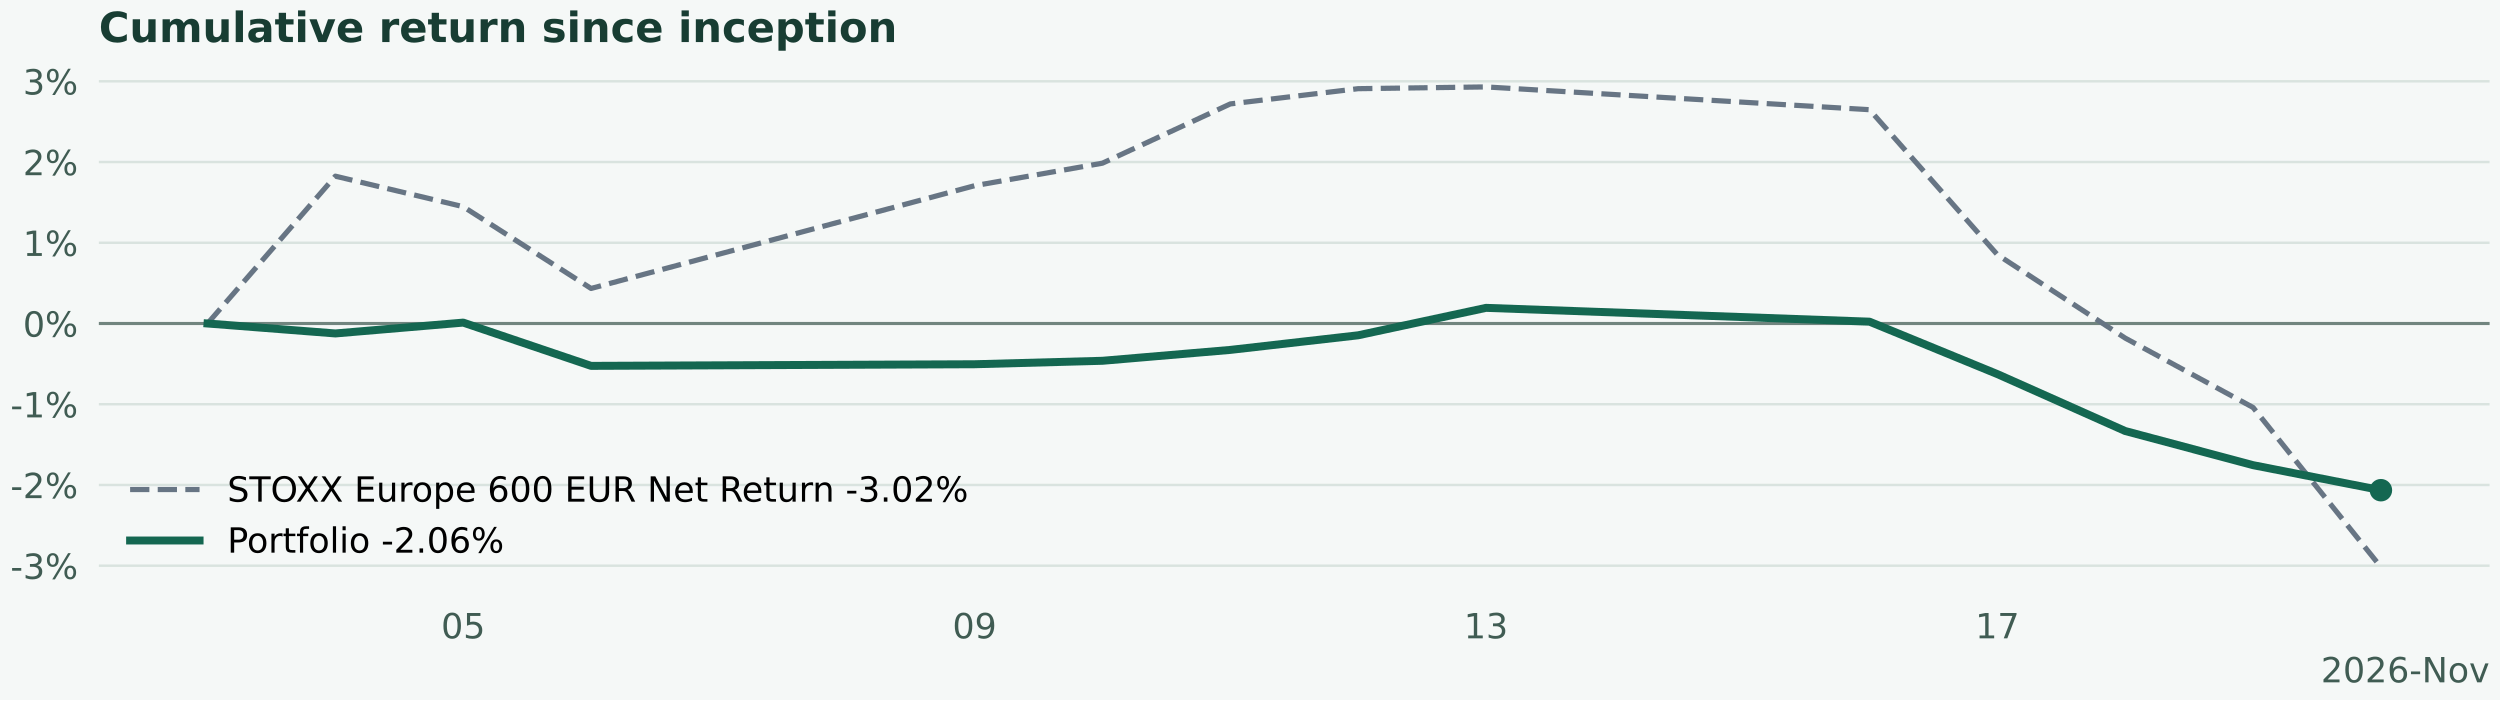
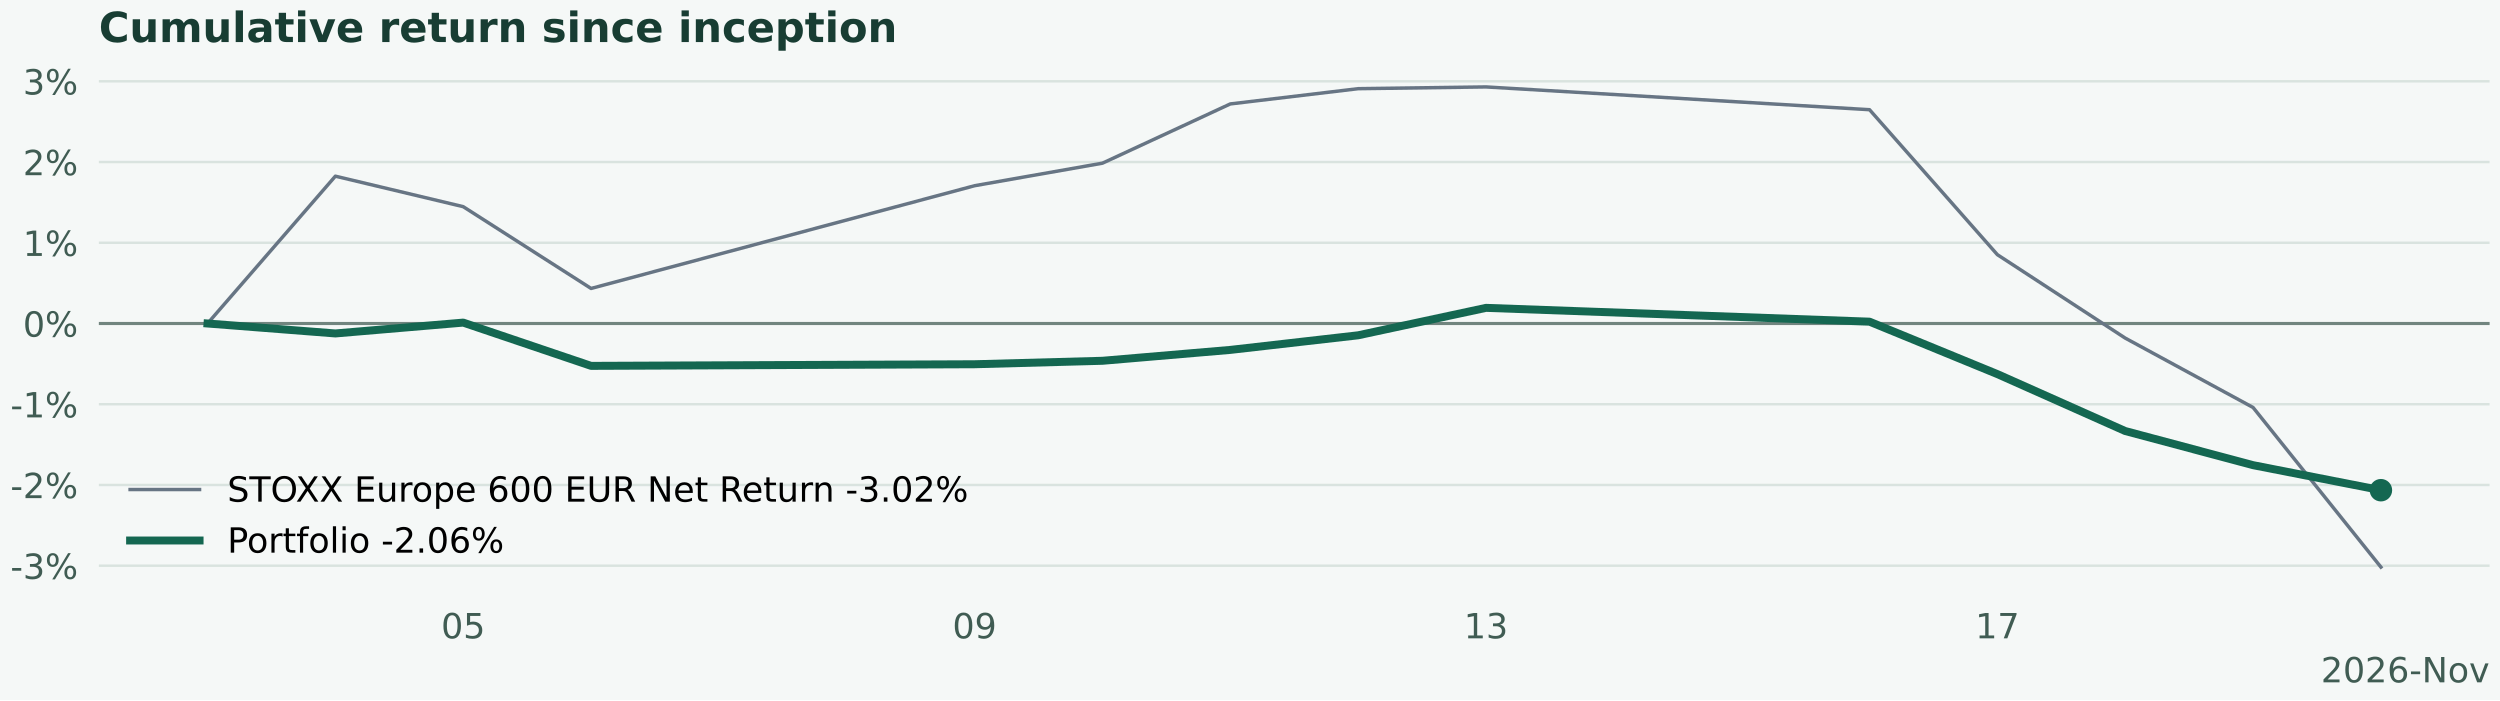
<svg xmlns="http://www.w3.org/2000/svg" xmlns:xlink="http://www.w3.org/1999/xlink" width="720pt" height="201.6pt" viewBox="0 0 720 201.6" version="1.1">
  <defs>
    <style type="text/css">*{stroke-linejoin: round; stroke-linecap: butt}</style>
  </defs>
  <g id="figure_1">
    <g id="patch_1">
      <path d="M 0 201.6  L 720 201.6  L 720 0  L 0 0  z " style="fill: #f5f8f7" />
    </g>
    <g id="axes_1">
      <g id="patch_2">
        <path d="M 28.472 170.244  L 717 170.244  L 717 18.118  L 28.472 18.118  z " style="fill: #f5f8f7" />
      </g>
      <g id="matplotlib.axis_1">
        <g id="xtick_1">
          <g id="line2d_1" />
          <g id="text_1">
            <text style="font-size: 10px; font-family: 'DejaVu Sans'; text-anchor: middle; fill: #405c53" x="133.408" y="183.842" transform="rotate(-0 133.4081 183.8419)">05</text>
          </g>
        </g>
        <g id="xtick_2">
          <g id="line2d_2" />
          <g id="text_2">
            <text style="font-size: 10px; font-family: 'DejaVu Sans'; text-anchor: middle; fill: #405c53" x="280.687" y="183.842" transform="rotate(-0 280.6868 183.8419)">09</text>
          </g>
        </g>
        <g id="xtick_3">
          <g id="line2d_3" />
          <g id="text_3">
            <text style="font-size: 10px; font-family: 'DejaVu Sans'; text-anchor: middle; fill: #405c53" x="427.965" y="183.842" transform="rotate(-0 427.9654 183.8419)">13</text>
          </g>
        </g>
        <g id="xtick_4">
          <g id="line2d_4" />
          <g id="text_4">
            <text style="font-size: 10px; font-family: 'DejaVu Sans'; text-anchor: middle; fill: #405c53" x="575.244" y="183.842" transform="rotate(-0 575.2441 183.8419)">17</text>
          </g>
        </g>
        <g id="text_5">
          <text style="font-size: 10px; font-family: 'DejaVu Sans'; text-anchor: end; fill: #405c53" x="717" y="196.52" transform="rotate(-0 716.9998 196.5201)">2026-Nov</text>
        </g>
      </g>
      <g id="matplotlib.axis_2">
        <g id="ytick_1">
          <g id="line2d_5">
            <path d="M 28.472 162.924  L 717 162.924  " clip-path="url(#p1dea03461d)" style="fill: none; stroke: #d9e3df; stroke-width: 0.7; stroke-linecap: square" />
          </g>
          <g id="line2d_6" />
          <g id="text_6">
            <text style="font-size: 10px; font-family: 'DejaVu Sans'; text-anchor: end; fill: #405c53" x="22.472" y="166.723" transform="rotate(-0 22.47211 166.7232)">-3%</text>
          </g>
        </g>
        <g id="ytick_2">
          <g id="line2d_7">
            <path d="M 28.472 139.672  L 717 139.672  " clip-path="url(#p1dea03461d)" style="fill: none; stroke: #d9e3df; stroke-width: 0.7; stroke-linecap: square" />
          </g>
          <g id="line2d_8" />
          <g id="text_7">
            <text style="font-size: 10px; font-family: 'DejaVu Sans'; text-anchor: end; fill: #405c53" x="22.472" y="143.471" transform="rotate(-0 22.47211 143.471)">-2%</text>
          </g>
        </g>
        <g id="ytick_3">
          <g id="line2d_9">
            <path d="M 28.472 116.42  L 717 116.42  " clip-path="url(#p1dea03461d)" style="fill: none; stroke: #d9e3df; stroke-width: 0.7; stroke-linecap: square" />
          </g>
          <g id="line2d_10" />
          <g id="text_8">
            <text style="font-size: 10px; font-family: 'DejaVu Sans'; text-anchor: end; fill: #405c53" x="22.472" y="120.219" transform="rotate(-0 22.47211 120.2188)">-1%</text>
          </g>
        </g>
        <g id="ytick_4">
          <g id="line2d_11">
            <path d="M 28.472 93.167  L 717 93.167  " clip-path="url(#p1dea03461d)" style="fill: none; stroke: #d9e3df; stroke-width: 0.7; stroke-linecap: square" />
          </g>
          <g id="line2d_12" />
          <g id="text_9">
            <text style="font-size: 10px; font-family: 'DejaVu Sans'; text-anchor: end; fill: #405c53" x="22.472" y="96.967" transform="rotate(-0 22.47211 96.96659)">0%</text>
          </g>
        </g>
        <g id="ytick_5">
          <g id="line2d_13">
            <path d="M 28.472 69.915  L 717 69.915  " clip-path="url(#p1dea03461d)" style="fill: none; stroke: #d9e3df; stroke-width: 0.7; stroke-linecap: square" />
          </g>
          <g id="line2d_14" />
          <g id="text_10">
            <text style="font-size: 10px; font-family: 'DejaVu Sans'; text-anchor: end; fill: #405c53" x="22.472" y="73.714" transform="rotate(-0 22.47211 73.71438)">1%</text>
          </g>
        </g>
        <g id="ytick_6">
          <g id="line2d_15">
            <path d="M 28.472 46.663  L 717 46.663  " clip-path="url(#p1dea03461d)" style="fill: none; stroke: #d9e3df; stroke-width: 0.7; stroke-linecap: square" />
          </g>
          <g id="line2d_16" />
          <g id="text_11">
            <text style="font-size: 10px; font-family: 'DejaVu Sans'; text-anchor: end; fill: #405c53" x="22.472" y="50.462" transform="rotate(-0 22.47211 50.46216)">2%</text>
          </g>
        </g>
        <g id="ytick_7">
          <g id="line2d_17">
            <path d="M 28.472 23.411  L 717 23.411  " clip-path="url(#p1dea03461d)" style="fill: none; stroke: #d9e3df; stroke-width: 0.7; stroke-linecap: square" />
          </g>
          <g id="line2d_18" />
          <g id="text_12">
            <text style="font-size: 10px; font-family: 'DejaVu Sans'; text-anchor: end; fill: #405c53" x="22.472" y="27.21" transform="rotate(-0 22.47211 27.20995)">3%</text>
          </g>
        </g>
      </g>
      <g id="line2d_19">
        <path d="M 28.472 93.167  L 717 93.167  " clip-path="url(#p1dea03461d)" style="fill: none; stroke: #71857f; stroke-width: 0.9; stroke-linecap: square" />
      </g>
      <g id="line2d_20">
-         <path d="M 59.769 93.167  L 96.588 50.738  L 133.408 59.523  L 170.228 83.074  L 280.687 53.483  L 317.506 46.994  L 354.326 29.932  L 391.146 25.54  L 427.965 25.033  L 538.424 31.593  L 575.244 73.347  L 612.064 97.376  L 648.883 117.352  L 685.703 163.329  " clip-path="url(#p1dea03461d)" style="fill: none; stroke-dasharray: 5.55,2.4; stroke-dashoffset: 0; stroke: #677584; stroke-width: 1.5" />
+         <path d="M 59.769 93.167  L 96.588 50.738  L 133.408 59.523  L 170.228 83.074  L 280.687 53.483  L 317.506 46.994  L 354.326 29.932  L 391.146 25.54  L 427.965 25.033  L 538.424 31.593  L 575.244 73.347  L 612.064 97.376  L 648.883 117.352  L 685.703 163.329  " clip-path="url(#p1dea03461d)" style="fill: none; stroke: #677584; stroke-width: 1; stroke-linecap: square" />
      </g>
      <g id="line2d_21">
        <path d="M 59.769 93.167  L 96.588 96.034  L 133.408 92.909  L 170.228 105.371  L 280.687 104.902  L 317.506 103.906  L 354.326 100.772  L 391.146 96.566  L 427.965 88.662  L 538.424 92.642  L 575.244 107.742  L 612.064 124.139  L 648.883 133.968  L 685.703 141.179  " clip-path="url(#p1dea03461d)" style="fill: none; stroke: #146751; stroke-width: 2.3; stroke-linecap: square" />
      </g>
      <g id="PathCollection_1">
        <defs>
          <path id="m798de15d95" d="M 0 2.739  C 0.726 2.739 1.423 2.45 1.936 1.936  C 2.45 1.423 2.739 0.726 2.739 0  C 2.739 -0.726 2.45 -1.423 1.936 -1.936  C 1.423 -2.45 0.726 -2.739 0 -2.739  C -0.726 -2.739 -1.423 -2.45 -1.936 -1.936  C -2.45 -1.423 -2.739 -0.726 -2.739 0  C -2.739 0.726 -2.45 1.423 -1.936 1.936  C -1.423 2.45 -0.726 2.739 0 2.739  z " style="stroke: #146751" />
        </defs>
        <g clip-path="url(#p1dea03461d)">
          <use xlink:href="#m798de15d95" x="685.703" y="141.179" style="fill: #146751; stroke: #146751" />
        </g>
      </g>
      <g id="text_13">
        <text style="font-weight: 700; font-size: 12px; font-family: 'DejaVu Sans'; text-anchor: start; fill: #183d33" x="28.472" y="12.118" transform="rotate(-0 28.47211 12.11837)">Cumulative return since inception</text>
      </g>
      <g id="legend_1">
        <g id="line2d_22">
-           <path d="M 37.472 140.986  L 47.472 140.986  L 57.472 140.986  " style="fill: none; stroke-dasharray: 5.55,2.4; stroke-dashoffset: 0; stroke: #677584; stroke-width: 1.5" />
+           <path d="M 37.472 140.986  L 47.472 140.986  L 57.472 140.986  " style="fill: none; stroke: #677584; stroke-width: 1; stroke-linecap: square" />
        </g>
        <g id="text_14">
          <text style="font-size: 10px; font-family: 'DejaVu Sans'; text-anchor: start" x="65.472" y="144.486" transform="rotate(-0 65.47212 144.4857)">STOXX Europe 600 EUR Net Return  -3.02%</text>
        </g>
        <g id="line2d_23">
          <path d="M 37.472 155.664  L 47.472 155.664  L 57.472 155.664  " style="fill: none; stroke: #146751; stroke-width: 2.3; stroke-linecap: square" />
        </g>
        <g id="text_15">
          <text style="font-size: 10px; font-family: 'DejaVu Sans'; text-anchor: start" x="65.472" y="159.164" transform="rotate(-0 65.47212 159.1638)">Portfolio  -2.06%</text>
        </g>
      </g>
    </g>
  </g>
  <defs>
    <clipPath id="p1dea03461d">
      <rect x="28.472" y="18.118" width="688.528" height="152.125" />
    </clipPath>
  </defs>
</svg>
